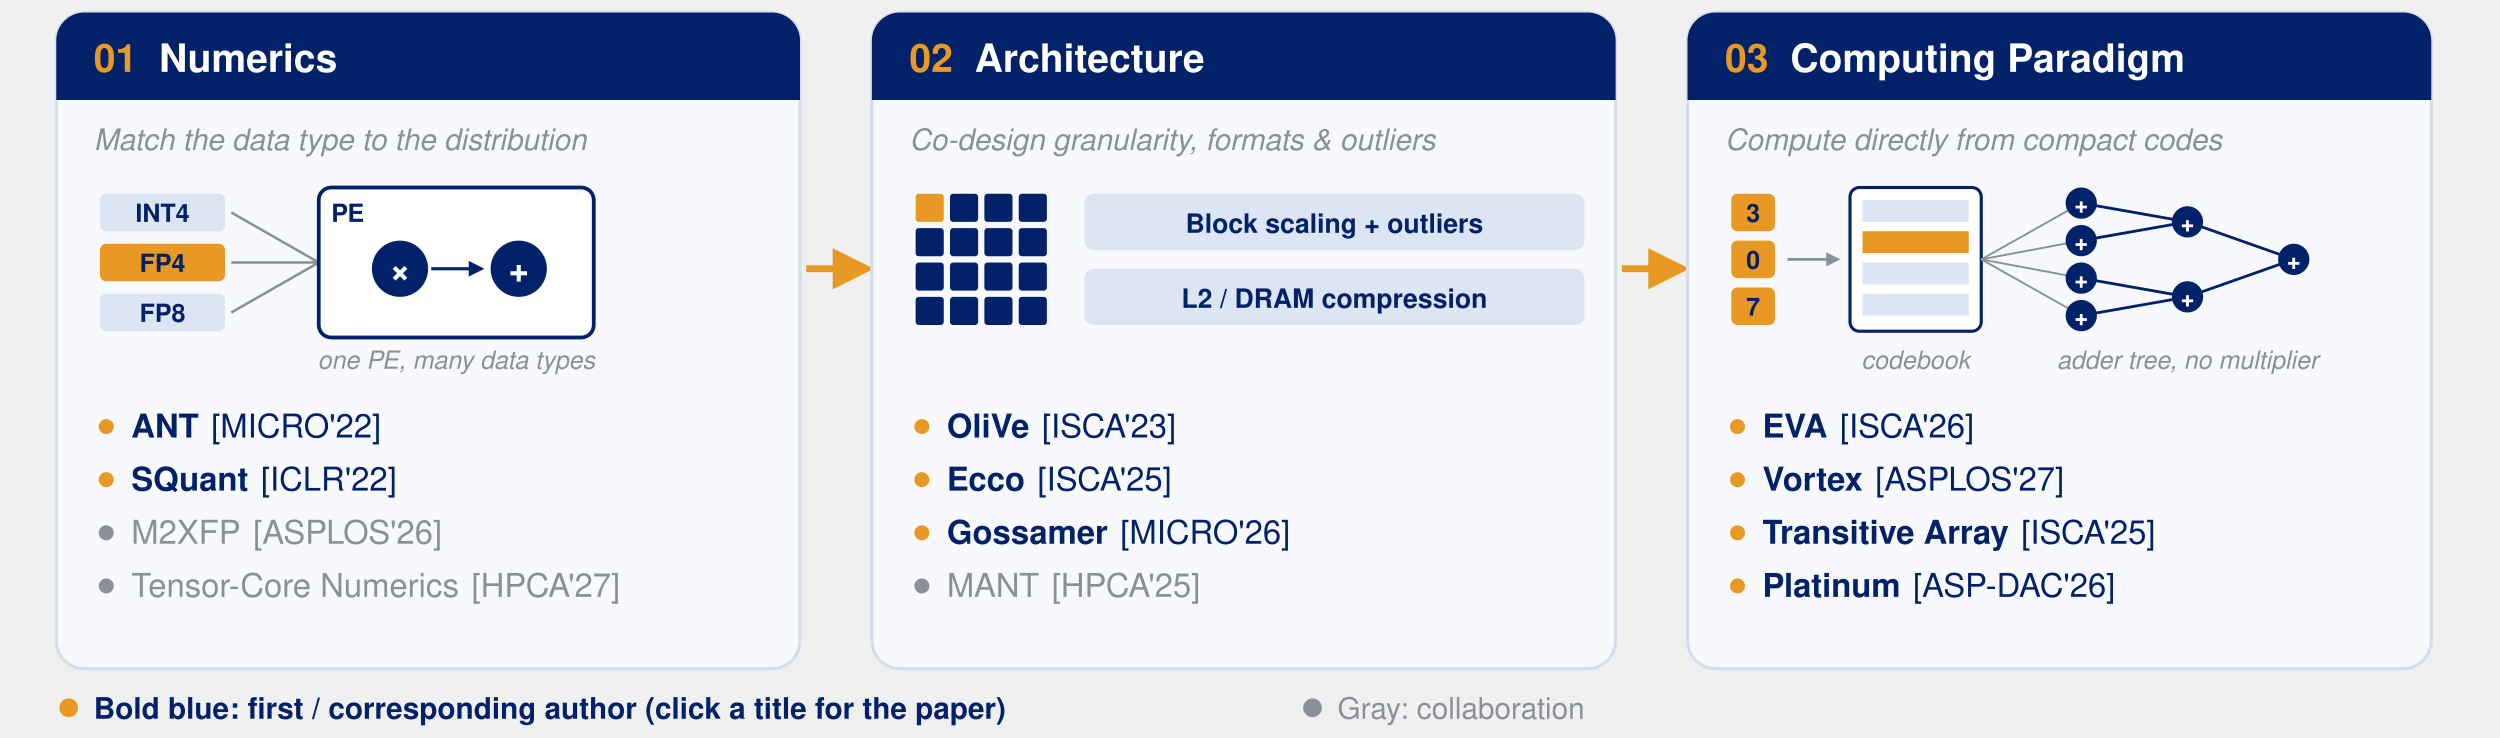
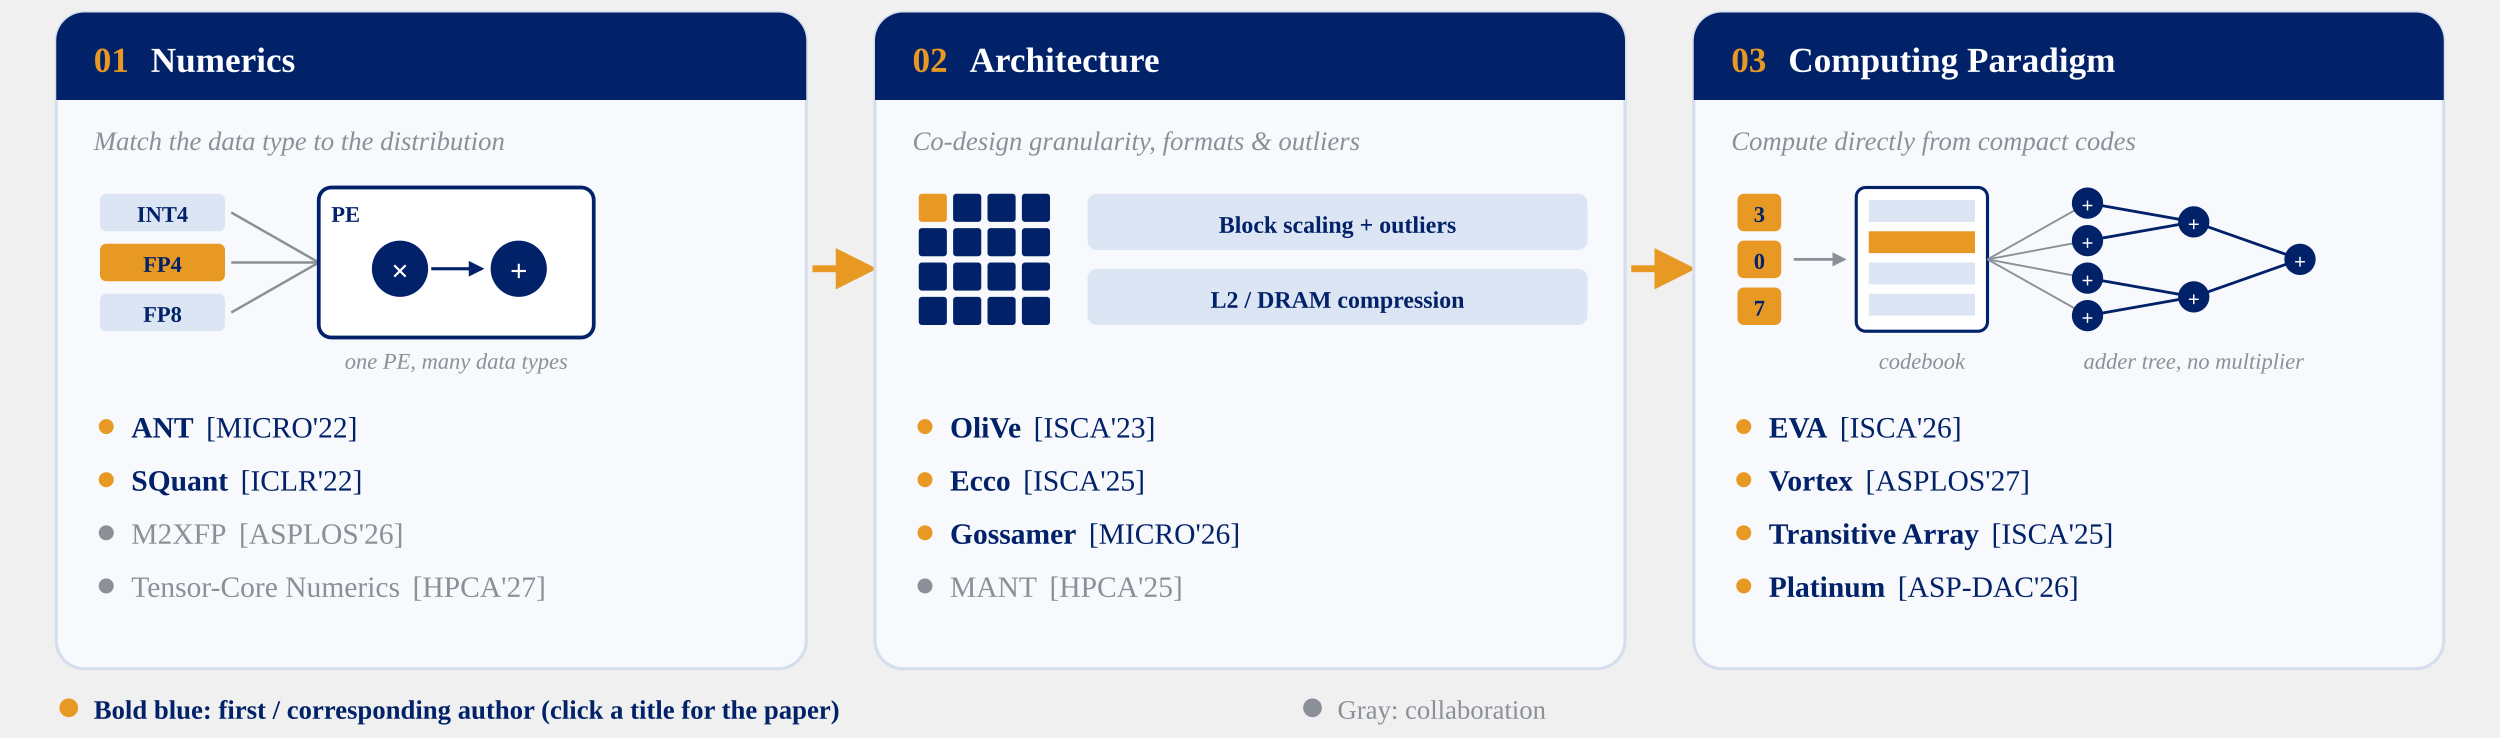
- <svg xmlns="http://www.w3.org/2000/svg" viewBox="0 0 800 236" style="width:100%;height:auto;display:block" font-family="-apple-system, BlinkMacSystemFont, 'Segoe UI', Helvetica, Arial, sans-serif" role="img" aria-label="Quantization Stages">
+ <svg xmlns="http://www.w3.org/2000/svg" viewBox="0 0 800 236" style="width:100%;height:auto;display:block;font-family:inherit" role="img" aria-label="Quantization Stages">
  <defs>
    <marker id="qa" viewBox="0 0 10 10" refX="8" refY="5" markerWidth="5" markerHeight="5" orient="auto">
      <path d="M0,0 L10,5 L0,10 z" fill="#8A8F98" />
    </marker>
    <marker id="qb" viewBox="0 0 10 10" refX="8" refY="5" markerWidth="5" markerHeight="5" orient="auto">
      <path d="M0,0 L10,5 L0,10 z" fill="#012169" />
    </marker>
    <marker id="qg" viewBox="0 0 10 10" refX="8" refY="5" markerWidth="6" markerHeight="6" orient="auto">
      <path d="M0,0 L10,5 L0,10 z" fill="#E89923" />
    </marker>
  </defs>
-   <rect x="18" y="4" width="238" height="210" rx="9" fill="#F7F9FC" stroke="#D5DEEC" />
-   <path d="M18,13 a9,9 0 0 1 9,-9 h220 a9,9 0 0 1 9,9 v19 h-238 z" fill="#012169" />
-   <text x="30" y="23" font-size="12.5" font-weight="700" fill="#E89923">01<tspan fill="#fff" dx="7">Numerics</tspan>
+   <rect x="18" y="4" width="240" height="210" rx="9" fill="#F7F9FC" stroke="#D5DEEC" />
+   <path d="M18,13 a9,9 0 0 1 9,-9 h222 a9,9 0 0 1 9,9 v19 h-240 z" fill="#012169" />
+   <text x="30" y="23" font-size="11.25" font-weight="700" fill="#E89923">01<tspan fill="#fff" dx="7">Numerics</tspan>
  </text>
-   <text x="30" y="48" text-anchor="start" font-size="9.5" font-weight="400" fill="#8A8F98" font-style="italic">Match the data type to the distribution</text>
+   <text x="30" y="48" text-anchor="start" font-size="8.55" font-weight="400" fill="#8A8F98" font-style="italic">Match the data type to the distribution</text>
  <rect x="32" y="62" width="40" height="12" rx="2" fill="#DCE5F4" />
-   <text x="52" y="71" text-anchor="middle" font-size="8" font-weight="700" fill="#012169">INT4</text>
+   <text x="52" y="71" text-anchor="middle" font-size="7.20" font-weight="700" fill="#012169">INT4</text>
  <line x1="74" y1="68" x2="102" y2="84" stroke="#8A8F98" stroke-width="0.8" />
  <rect x="32" y="78" width="40" height="12" rx="2" fill="#E89923" />
-   <text x="52" y="87" text-anchor="middle" font-size="8" font-weight="700" fill="#012169">FP4</text>
+   <text x="52" y="87" text-anchor="middle" font-size="7.20" font-weight="700" fill="#012169">FP4</text>
  <line x1="74" y1="84" x2="102" y2="84" stroke="#8A8F98" stroke-width="0.8" />
  <rect x="32" y="94" width="40" height="12" rx="2" fill="#DCE5F4" />
-   <text x="52" y="103" text-anchor="middle" font-size="8" font-weight="700" fill="#012169">FP8</text>
+   <text x="52" y="103" text-anchor="middle" font-size="7.20" font-weight="700" fill="#012169">FP8</text>
  <line x1="74" y1="100" x2="102" y2="84" stroke="#8A8F98" stroke-width="0.8" />
  <rect x="102" y="60" width="88" height="48" rx="4" fill="#fff" stroke="#012169" stroke-width="1.2" />
-   <text x="106" y="71" text-anchor="start" font-size="8" font-weight="700" fill="#012169">PE</text>
+   <text x="106" y="71" text-anchor="start" font-size="7.20" font-weight="700" fill="#012169">PE</text>
  <circle cx="128" cy="86" r="9" fill="#012169" />
-   <text x="128" y="90" text-anchor="middle" font-size="11" font-weight="700" fill="#fff">×</text>
+   <text x="128" y="90" text-anchor="middle" font-size="9.90" font-weight="700" fill="#fff">×</text>
  <circle cx="166" cy="86" r="9" fill="#012169" />
-   <text x="166" y="90" text-anchor="middle" font-size="11" font-weight="700" fill="#fff">+</text>
+   <text x="166" y="90" text-anchor="middle" font-size="9.90" font-weight="700" fill="#fff">+</text>
  <line x1="138" y1="86" x2="154" y2="86" stroke="#012169" stroke-width="1" marker-end="url(#qb)" />
-   <text x="146" y="118" text-anchor="middle" font-size="8" font-weight="400" fill="#8A8F98" font-style="italic">one PE, many data types</text>
+   <text x="146" y="118" text-anchor="middle" font-size="7.20" font-weight="400" fill="#8A8F98" font-style="italic">one PE, many data types</text>
  <circle cx="34" cy="136.5" r="2.4" fill="#E89923" />
-   <a href="https://arxiv.org/abs/2208.14286" target="_blank">
-     <text x="42" y="140" font-size="10.5" font-weight="700" fill="#012169">ANT<tspan font-weight="400" fill="#012169" dx="4">[MICRO'22]</tspan>
+   <a style="text-decoration:none" href="https://arxiv.org/abs/2208.14286" target="_blank">
+     <text x="42" y="140" font-size="9.45" font-weight="700" fill="#012169">ANT<tspan font-weight="400" fill="#012169" dx="4">[MICRO'22]</tspan>
    </text>
  </a>
  <circle cx="34" cy="153.5" r="2.4" fill="#E89923" />
-   <a href="https://arxiv.org/abs/2202.07471" target="_blank">
-     <text x="42" y="157" font-size="10.5" font-weight="700" fill="#012169">SQuant<tspan font-weight="400" fill="#012169" dx="4">[ICLR'22]</tspan>
+   <a style="text-decoration:none" href="https://arxiv.org/abs/2202.07471" target="_blank">
+     <text x="42" y="157" font-size="9.45" font-weight="700" fill="#012169">SQuant<tspan font-weight="400" fill="#012169" dx="4">[ICLR'22]</tspan>
    </text>
  </a>
  <circle cx="34" cy="170.5" r="2.4" fill="#8A8F98" />
-   <a href="https://arxiv.org/abs/2601.19213" target="_blank">
-     <text x="42" y="174" font-size="10.5" font-weight="400" fill="#8A8F98">M2XFP<tspan font-weight="400" fill="#8A8F98" dx="4">[ASPLOS'26]</tspan>
+   <a style="text-decoration:none" href="https://arxiv.org/abs/2601.19213" target="_blank">
+     <text x="42" y="174" font-size="9.45" font-weight="400" fill="#8A8F98">M2XFP<tspan font-weight="400" fill="#8A8F98" dx="4">[ASPLOS'26]</tspan>
    </text>
  </a>
  <circle cx="34" cy="187.5" r="2.4" fill="#8A8F98" />
-   <text x="42" y="191" font-size="10.5" font-weight="400" fill="#8A8F98">Tensor-Core Numerics<tspan font-weight="400" fill="#8A8F98" dx="4">[HPCA'27]</tspan>
+   <text x="42" y="191" font-size="9.45" font-weight="400" fill="#8A8F98">Tensor-Core Numerics<tspan font-weight="400" fill="#8A8F98" dx="4">[HPCA'27]</tspan>
  </text>
-   <line x1="258" y1="86" x2="277" y2="86" stroke="#E89923" stroke-width="2.2" marker-end="url(#qg)" />
-   <rect x="279" y="4" width="238" height="210" rx="9" fill="#F7F9FC" stroke="#D5DEEC" />
-   <path d="M279,13 a9,9 0 0 1 9,-9 h220 a9,9 0 0 1 9,9 v19 h-238 z" fill="#012169" />
-   <text x="291" y="23" font-size="12.5" font-weight="700" fill="#E89923">02<tspan fill="#fff" dx="7">Architecture</tspan>
+   <line x1="260" y1="86" x2="278" y2="86" stroke="#E89923" stroke-width="2.2" marker-end="url(#qg)" />
+   <rect x="280" y="4" width="240" height="210" rx="9" fill="#F7F9FC" stroke="#D5DEEC" />
+   <path d="M280,13 a9,9 0 0 1 9,-9 h222 a9,9 0 0 1 9,9 v19 h-240 z" fill="#012169" />
+   <text x="292" y="23" font-size="11.25" font-weight="700" fill="#E89923">02<tspan fill="#fff" dx="7">Architecture</tspan>
  </text>
-   <text x="291" y="48" text-anchor="start" font-size="9.5" font-weight="400" fill="#8A8F98" font-style="italic">Co-design granularity, formats &amp; outliers</text>
-   <rect x="293" y="62" width="9" height="9" rx="1" fill="#E89923" />
-   <rect x="304" y="62" width="9" height="9" rx="1" fill="#012169" />
-   <rect x="315" y="62" width="9" height="9" rx="1" fill="#012169" />
-   <rect x="326" y="62" width="9" height="9" rx="1" fill="#012169" />
-   <rect x="293" y="73" width="9" height="9" rx="1" fill="#012169" />
-   <rect x="304" y="73" width="9" height="9" rx="1" fill="#012169" />
-   <rect x="315" y="73" width="9" height="9" rx="1" fill="#012169" />
-   <rect x="326" y="73" width="9" height="9" rx="1" fill="#012169" />
-   <rect x="293" y="84" width="9" height="9" rx="1" fill="#012169" />
-   <rect x="304" y="84" width="9" height="9" rx="1" fill="#012169" />
-   <rect x="315" y="84" width="9" height="9" rx="1" fill="#012169" />
-   <rect x="326" y="84" width="9" height="9" rx="1" fill="#012169" />
-   <rect x="293" y="95" width="9" height="9" rx="1" fill="#012169" />
-   <rect x="304" y="95" width="9" height="9" rx="1" fill="#012169" />
-   <rect x="315" y="95" width="9" height="9" rx="1" fill="#012169" />
-   <rect x="326" y="95" width="9" height="9" rx="1" fill="#012169" />
-   <rect x="347" y="62" width="160" height="18" rx="3" fill="#DCE5F4" />
-   <text x="427" y="74.5" text-anchor="middle" font-size="8.5" font-weight="700" fill="#012169">Block scaling + outliers</text>
-   <rect x="347" y="86" width="160" height="18" rx="3" fill="#DCE5F4" />
-   <text x="427" y="98.5" text-anchor="middle" font-size="8.5" font-weight="700" fill="#012169">L2 / DRAM compression</text>
-   <circle cx="295" cy="136.5" r="2.4" fill="#E89923" />
-   <a href="https://arxiv.org/abs/2304.07493" target="_blank">
-     <text x="303" y="140" font-size="10.5" font-weight="700" fill="#012169">OliVe<tspan font-weight="400" fill="#012169" dx="4">[ISCA'23]</tspan>
+   <text x="292" y="48" text-anchor="start" font-size="8.55" font-weight="400" fill="#8A8F98" font-style="italic">Co-design granularity, formats &amp; outliers</text>
+   <rect x="294" y="62" width="9" height="9" rx="1" fill="#E89923" />
+   <rect x="305" y="62" width="9" height="9" rx="1" fill="#012169" />
+   <rect x="316" y="62" width="9" height="9" rx="1" fill="#012169" />
+   <rect x="327" y="62" width="9" height="9" rx="1" fill="#012169" />
+   <rect x="294" y="73" width="9" height="9" rx="1" fill="#012169" />
+   <rect x="305" y="73" width="9" height="9" rx="1" fill="#012169" />
+   <rect x="316" y="73" width="9" height="9" rx="1" fill="#012169" />
+   <rect x="327" y="73" width="9" height="9" rx="1" fill="#012169" />
+   <rect x="294" y="84" width="9" height="9" rx="1" fill="#012169" />
+   <rect x="305" y="84" width="9" height="9" rx="1" fill="#012169" />
+   <rect x="316" y="84" width="9" height="9" rx="1" fill="#012169" />
+   <rect x="327" y="84" width="9" height="9" rx="1" fill="#012169" />
+   <rect x="294" y="95" width="9" height="9" rx="1" fill="#012169" />
+   <rect x="305" y="95" width="9" height="9" rx="1" fill="#012169" />
+   <rect x="316" y="95" width="9" height="9" rx="1" fill="#012169" />
+   <rect x="327" y="95" width="9" height="9" rx="1" fill="#012169" />
+   <rect x="348" y="62" width="160" height="18" rx="3" fill="#DCE5F4" />
+   <text x="428" y="74.5" text-anchor="middle" font-size="7.65" font-weight="700" fill="#012169">Block scaling + outliers</text>
+   <rect x="348" y="86" width="160" height="18" rx="3" fill="#DCE5F4" />
+   <text x="428" y="98.5" text-anchor="middle" font-size="7.65" font-weight="700" fill="#012169">L2 / DRAM compression</text>
+   <circle cx="296" cy="136.5" r="2.4" fill="#E89923" />
+   <a style="text-decoration:none" href="https://arxiv.org/abs/2304.07493" target="_blank">
+     <text x="304" y="140" font-size="9.45" font-weight="700" fill="#012169">OliVe<tspan font-weight="400" fill="#012169" dx="4">[ISCA'23]</tspan>
    </text>
  </a>
-   <circle cx="295" cy="153.5" r="2.4" fill="#E89923" />
-   <a href="https://arxiv.org/abs/2505.06901" target="_blank">
-     <text x="303" y="157" font-size="10.5" font-weight="700" fill="#012169">Ecco<tspan font-weight="400" fill="#012169" dx="4">[ISCA'25]</tspan>
+   <circle cx="296" cy="153.5" r="2.4" fill="#E89923" />
+   <a style="text-decoration:none" href="https://arxiv.org/abs/2505.06901" target="_blank">
+     <text x="304" y="157" font-size="9.45" font-weight="700" fill="#012169">Ecco<tspan font-weight="400" fill="#012169" dx="4">[ISCA'25]</tspan>
    </text>
  </a>
-   <circle cx="295" cy="170.5" r="2.4" fill="#E89923" />
-   <text x="303" y="174" font-size="10.5" font-weight="700" fill="#012169">Gossamer<tspan font-weight="400" fill="#012169" dx="4">[MICRO'26]</tspan>
+   <circle cx="296" cy="170.5" r="2.4" fill="#E89923" />
+   <text x="304" y="174" font-size="9.45" font-weight="700" fill="#012169">Gossamer<tspan font-weight="400" fill="#012169" dx="4">[MICRO'26]</tspan>
  </text>
-   <circle cx="295" cy="187.5" r="2.4" fill="#8A8F98" />
-   <a href="https://arxiv.org/abs/2502.18755" target="_blank">
-     <text x="303" y="191" font-size="10.5" font-weight="400" fill="#8A8F98">MANT<tspan font-weight="400" fill="#8A8F98" dx="4">[HPCA'25]</tspan>
+   <circle cx="296" cy="187.5" r="2.4" fill="#8A8F98" />
+   <a style="text-decoration:none" href="https://arxiv.org/abs/2502.18755" target="_blank">
+     <text x="304" y="191" font-size="9.45" font-weight="400" fill="#8A8F98">MANT<tspan font-weight="400" fill="#8A8F98" dx="4">[HPCA'25]</tspan>
    </text>
  </a>
-   <line x1="519" y1="86" x2="538" y2="86" stroke="#E89923" stroke-width="2.2" marker-end="url(#qg)" />
-   <rect x="540" y="4" width="238" height="210" rx="9" fill="#F7F9FC" stroke="#D5DEEC" />
-   <path d="M540,13 a9,9 0 0 1 9,-9 h220 a9,9 0 0 1 9,9 v19 h-238 z" fill="#012169" />
-   <text x="552" y="23" font-size="12.5" font-weight="700" fill="#E89923">03<tspan fill="#fff" dx="7">Computing Paradigm</tspan>
+   <line x1="522" y1="86" x2="540" y2="86" stroke="#E89923" stroke-width="2.2" marker-end="url(#qg)" />
+   <rect x="542" y="4" width="240" height="210" rx="9" fill="#F7F9FC" stroke="#D5DEEC" />
+   <path d="M542,13 a9,9 0 0 1 9,-9 h222 a9,9 0 0 1 9,9 v19 h-240 z" fill="#012169" />
+   <text x="554" y="23" font-size="11.25" font-weight="700" fill="#E89923">03<tspan fill="#fff" dx="7">Computing Paradigm</tspan>
  </text>
-   <text x="552" y="48" text-anchor="start" font-size="9.5" font-weight="400" fill="#8A8F98" font-style="italic">Compute directly from compact codes</text>
-   <rect x="554" y="62" width="14" height="12" rx="2" fill="#E89923" />
-   <text x="561" y="71" text-anchor="middle" font-size="8" font-weight="700" fill="#012169">3</text>
-   <rect x="554" y="77" width="14" height="12" rx="2" fill="#E89923" />
-   <text x="561" y="86" text-anchor="middle" font-size="8" font-weight="700" fill="#012169">0</text>
-   <rect x="554" y="92" width="14" height="12" rx="2" fill="#E89923" />
-   <text x="561" y="101" text-anchor="middle" font-size="8" font-weight="700" fill="#012169">7</text>
-   <line x1="572" y1="83" x2="588" y2="83" stroke="#8A8F98" stroke-width="0.9" marker-end="url(#qa)" />
-   <rect x="592" y="60" width="42" height="46" rx="3" fill="#fff" stroke="#012169" stroke-width="1" />
-   <rect x="596" y="64" width="34" height="7" fill="#DCE5F4" />
-   <rect x="596" y="74" width="34" height="7" fill="#E89923" />
-   <rect x="596" y="84" width="34" height="7" fill="#DCE5F4" />
-   <rect x="596" y="94" width="34" height="7" fill="#DCE5F4" />
-   <text x="613" y="118" text-anchor="middle" font-size="8" font-weight="400" fill="#8A8F98" font-style="italic">codebook</text>
-   <line x1="634" y1="83" x2="666" y2="65" stroke="#8A8F98" stroke-width="0.6" />
-   <line x1="634" y1="83" x2="666" y2="77" stroke="#8A8F98" stroke-width="0.6" />
-   <line x1="634" y1="83" x2="666" y2="89" stroke="#8A8F98" stroke-width="0.6" />
-   <line x1="634" y1="83" x2="666" y2="101" stroke="#8A8F98" stroke-width="0.6" />
-   <line x1="666" y1="65" x2="700" y2="71" stroke="#012169" stroke-width="0.9" />
-   <line x1="666" y1="77" x2="700" y2="71" stroke="#012169" stroke-width="0.9" />
-   <line x1="700" y1="71" x2="734" y2="83" stroke="#012169" stroke-width="0.9" />
-   <line x1="666" y1="89" x2="700" y2="95" stroke="#012169" stroke-width="0.9" />
-   <line x1="666" y1="101" x2="700" y2="95" stroke="#012169" stroke-width="0.9" />
-   <line x1="700" y1="95" x2="734" y2="83" stroke="#012169" stroke-width="0.9" />
-   <circle cx="666" cy="65" r="5" fill="#012169" />
-   <text x="666" y="68" text-anchor="middle" font-size="7.5" font-weight="700" fill="#fff">+</text>
-   <circle cx="666" cy="77" r="5" fill="#012169" />
-   <text x="666" y="80" text-anchor="middle" font-size="7.5" font-weight="700" fill="#fff">+</text>
-   <circle cx="666" cy="89" r="5" fill="#012169" />
-   <text x="666" y="92" text-anchor="middle" font-size="7.5" font-weight="700" fill="#fff">+</text>
-   <circle cx="666" cy="101" r="5" fill="#012169" />
-   <text x="666" y="104" text-anchor="middle" font-size="7.5" font-weight="700" fill="#fff">+</text>
-   <circle cx="700" cy="71" r="5" fill="#012169" />
-   <text x="700" y="74" text-anchor="middle" font-size="7.5" font-weight="700" fill="#fff">+</text>
-   <circle cx="700" cy="95" r="5" fill="#012169" />
-   <text x="700" y="98" text-anchor="middle" font-size="7.5" font-weight="700" fill="#fff">+</text>
-   <circle cx="734" cy="83" r="5" fill="#012169" />
-   <text x="734" y="86" text-anchor="middle" font-size="7.5" font-weight="700" fill="#fff">+</text>
-   <text x="700" y="118" text-anchor="middle" font-size="8" font-weight="400" fill="#8A8F98" font-style="italic">adder tree, no multiplier</text>
-   <circle cx="556" cy="136.5" r="2.4" fill="#E89923" />
-   <a href="https://arxiv.org/abs/2605.24144" target="_blank">
-     <text x="564" y="140" font-size="10.5" font-weight="700" fill="#012169">EVA<tspan font-weight="400" fill="#012169" dx="4">[ISCA'26]</tspan>
+   <text x="554" y="48" text-anchor="start" font-size="8.55" font-weight="400" fill="#8A8F98" font-style="italic">Compute directly from compact codes</text>
+   <rect x="556" y="62" width="14" height="12" rx="2" fill="#E89923" />
+   <text x="563" y="71" text-anchor="middle" font-size="7.20" font-weight="700" fill="#012169">3</text>
+   <rect x="556" y="77" width="14" height="12" rx="2" fill="#E89923" />
+   <text x="563" y="86" text-anchor="middle" font-size="7.20" font-weight="700" fill="#012169">0</text>
+   <rect x="556" y="92" width="14" height="12" rx="2" fill="#E89923" />
+   <text x="563" y="101" text-anchor="middle" font-size="7.20" font-weight="700" fill="#012169">7</text>
+   <line x1="574" y1="83" x2="590" y2="83" stroke="#8A8F98" stroke-width="0.9" marker-end="url(#qa)" />
+   <rect x="594" y="60" width="42" height="46" rx="3" fill="#fff" stroke="#012169" stroke-width="1" />
+   <rect x="598" y="64" width="34" height="7" fill="#DCE5F4" />
+   <rect x="598" y="74" width="34" height="7" fill="#E89923" />
+   <rect x="598" y="84" width="34" height="7" fill="#DCE5F4" />
+   <rect x="598" y="94" width="34" height="7" fill="#DCE5F4" />
+   <text x="615" y="118" text-anchor="middle" font-size="7.20" font-weight="400" fill="#8A8F98" font-style="italic">codebook</text>
+   <line x1="636" y1="83" x2="668" y2="65" stroke="#8A8F98" stroke-width="0.6" />
+   <line x1="636" y1="83" x2="668" y2="77" stroke="#8A8F98" stroke-width="0.6" />
+   <line x1="636" y1="83" x2="668" y2="89" stroke="#8A8F98" stroke-width="0.6" />
+   <line x1="636" y1="83" x2="668" y2="101" stroke="#8A8F98" stroke-width="0.6" />
+   <line x1="668" y1="65" x2="702" y2="71" stroke="#012169" stroke-width="0.9" />
+   <line x1="668" y1="77" x2="702" y2="71" stroke="#012169" stroke-width="0.9" />
+   <line x1="702" y1="71" x2="736" y2="83" stroke="#012169" stroke-width="0.9" />
+   <line x1="668" y1="89" x2="702" y2="95" stroke="#012169" stroke-width="0.9" />
+   <line x1="668" y1="101" x2="702" y2="95" stroke="#012169" stroke-width="0.9" />
+   <line x1="702" y1="95" x2="736" y2="83" stroke="#012169" stroke-width="0.9" />
+   <circle cx="668" cy="65" r="5" fill="#012169" />
+   <text x="668" y="68" text-anchor="middle" font-size="6.75" font-weight="700" fill="#fff">+</text>
+   <circle cx="668" cy="77" r="5" fill="#012169" />
+   <text x="668" y="80" text-anchor="middle" font-size="6.75" font-weight="700" fill="#fff">+</text>
+   <circle cx="668" cy="89" r="5" fill="#012169" />
+   <text x="668" y="92" text-anchor="middle" font-size="6.75" font-weight="700" fill="#fff">+</text>
+   <circle cx="668" cy="101" r="5" fill="#012169" />
+   <text x="668" y="104" text-anchor="middle" font-size="6.75" font-weight="700" fill="#fff">+</text>
+   <circle cx="702" cy="71" r="5" fill="#012169" />
+   <text x="702" y="74" text-anchor="middle" font-size="6.75" font-weight="700" fill="#fff">+</text>
+   <circle cx="702" cy="95" r="5" fill="#012169" />
+   <text x="702" y="98" text-anchor="middle" font-size="6.75" font-weight="700" fill="#fff">+</text>
+   <circle cx="736" cy="83" r="5" fill="#012169" />
+   <text x="736" y="86" text-anchor="middle" font-size="6.75" font-weight="700" fill="#fff">+</text>
+   <text x="702" y="118" text-anchor="middle" font-size="7.20" font-weight="400" fill="#8A8F98" font-style="italic">adder tree, no multiplier</text>
+   <circle cx="558" cy="136.5" r="2.4" fill="#E89923" />
+   <a style="text-decoration:none" href="https://arxiv.org/abs/2605.24144" target="_blank">
+     <text x="566" y="140" font-size="9.45" font-weight="700" fill="#012169">EVA<tspan font-weight="400" fill="#012169" dx="4">[ISCA'26]</tspan>
    </text>
  </a>
-   <circle cx="556" cy="153.5" r="2.4" fill="#E89923" />
-   <a href="https://arxiv.org/abs/2609.12208" target="_blank">
-     <text x="564" y="157" font-size="10.5" font-weight="700" fill="#012169">Vortex<tspan font-weight="400" fill="#012169" dx="4">[ASPLOS'27]</tspan>
+   <circle cx="558" cy="153.5" r="2.4" fill="#E89923" />
+   <a style="text-decoration:none" href="https://arxiv.org/abs/2609.12208" target="_blank">
+     <text x="566" y="157" font-size="9.45" font-weight="700" fill="#012169">Vortex<tspan font-weight="400" fill="#012169" dx="4">[ASPLOS'27]</tspan>
    </text>
  </a>
-   <circle cx="556" cy="170.5" r="2.4" fill="#E89923" />
-   <a href="https://arxiv.org/abs/2504.16339" target="_blank">
-     <text x="564" y="174" font-size="10.5" font-weight="700" fill="#012169">Transitive Array<tspan font-weight="400" fill="#012169" dx="4">[ISCA'25]</tspan>
+   <circle cx="558" cy="170.5" r="2.4" fill="#E89923" />
+   <a style="text-decoration:none" href="https://arxiv.org/abs/2504.16339" target="_blank">
+     <text x="566" y="174" font-size="9.45" font-weight="700" fill="#012169">Transitive Array<tspan font-weight="400" fill="#012169" dx="4">[ISCA'25]</tspan>
    </text>
  </a>
-   <circle cx="556" cy="187.5" r="2.4" fill="#E89923" />
-   <a href="https://arxiv.org/abs/2511.21910" target="_blank">
-     <text x="564" y="191" font-size="10.5" font-weight="700" fill="#012169">Platinum<tspan font-weight="400" fill="#012169" dx="4">[ASP-DAC'26]</tspan>
+   <circle cx="558" cy="187.5" r="2.4" fill="#E89923" />
+   <a style="text-decoration:none" href="https://arxiv.org/abs/2511.21910" target="_blank">
+     <text x="566" y="191" font-size="9.45" font-weight="700" fill="#012169">Platinum<tspan font-weight="400" fill="#012169" dx="4">[ASP-DAC'26]</tspan>
    </text>
  </a>
  <circle cx="22" cy="226.5" r="3" fill="#E89923" />
-   <text x="30" y="230" text-anchor="start" font-size="9.5" font-weight="600" fill="#012169">Bold blue: first / corresponding author (click a title for the paper)</text>
+   <text x="30" y="230" text-anchor="start" font-size="8.55" font-weight="600" fill="#012169">Bold blue: first / corresponding author (click a title for the paper)</text>
  <circle cx="420" cy="226.5" r="3" fill="#8A8F98" />
-   <text x="428" y="230" text-anchor="start" font-size="9.5" font-weight="400" fill="#8A8F98">Gray: collaboration</text>
+   <text x="428" y="230" text-anchor="start" font-size="8.55" font-weight="400" fill="#8A8F98">Gray: collaboration</text>
</svg>
